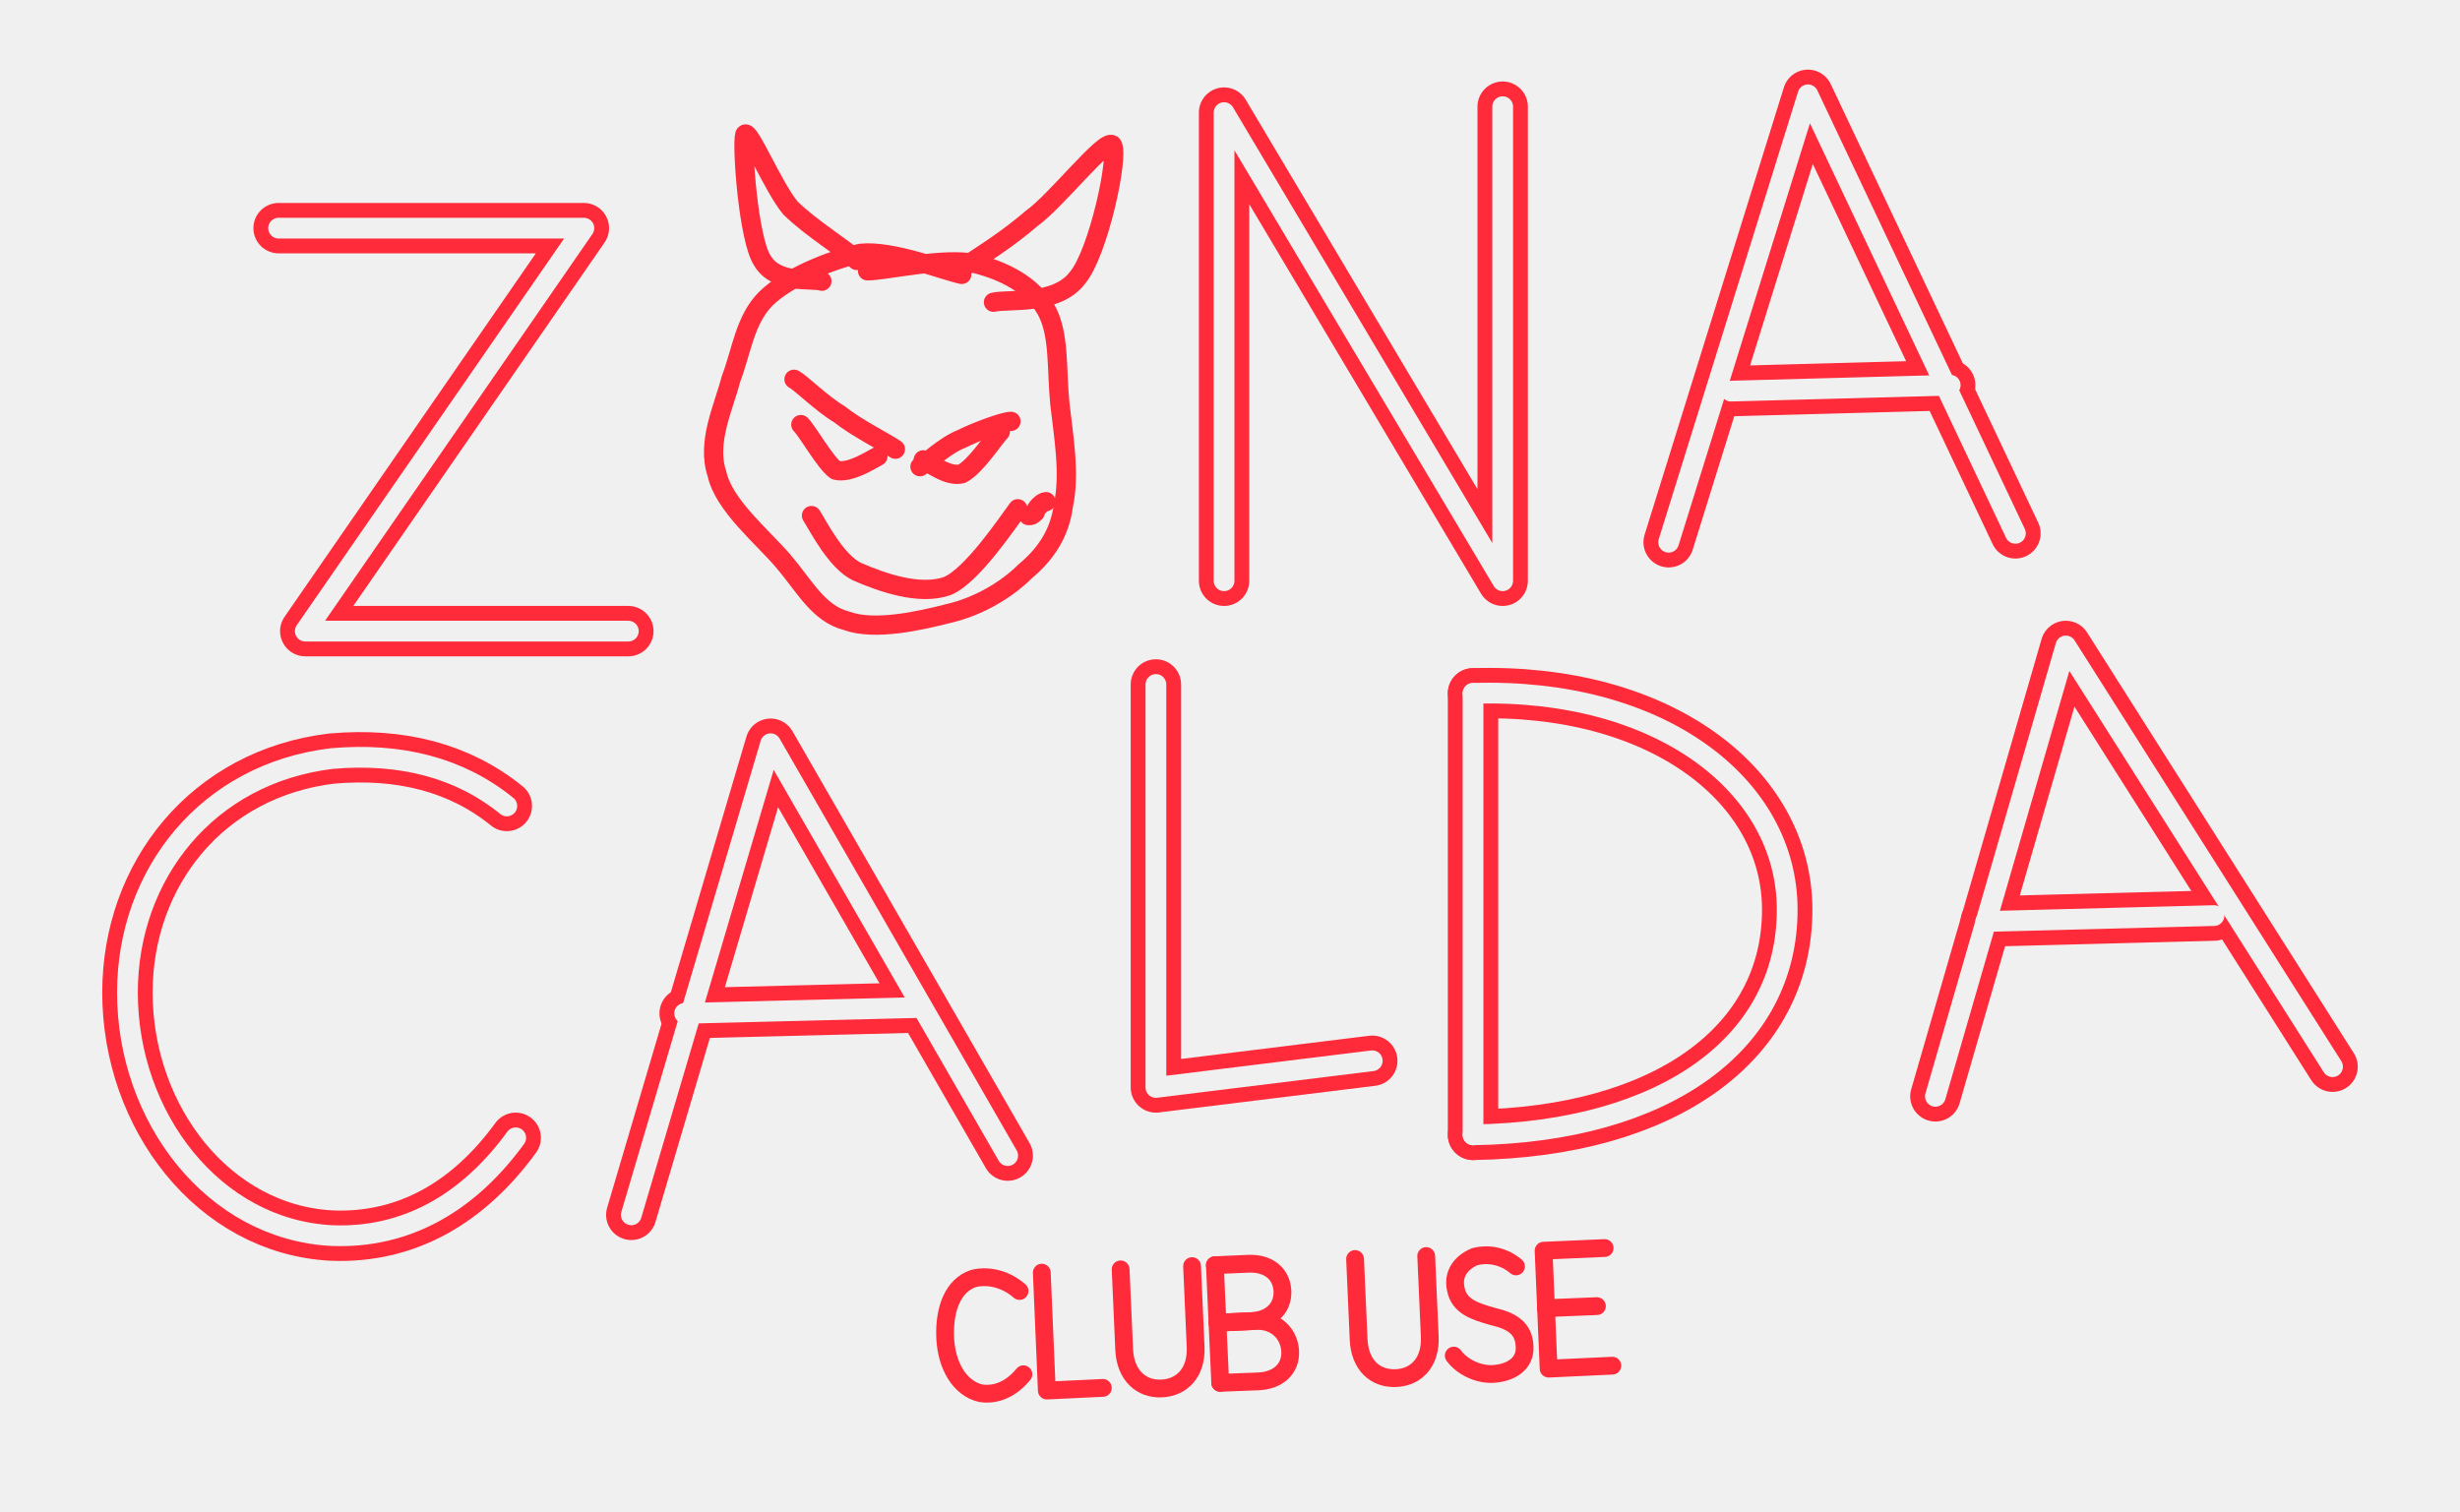
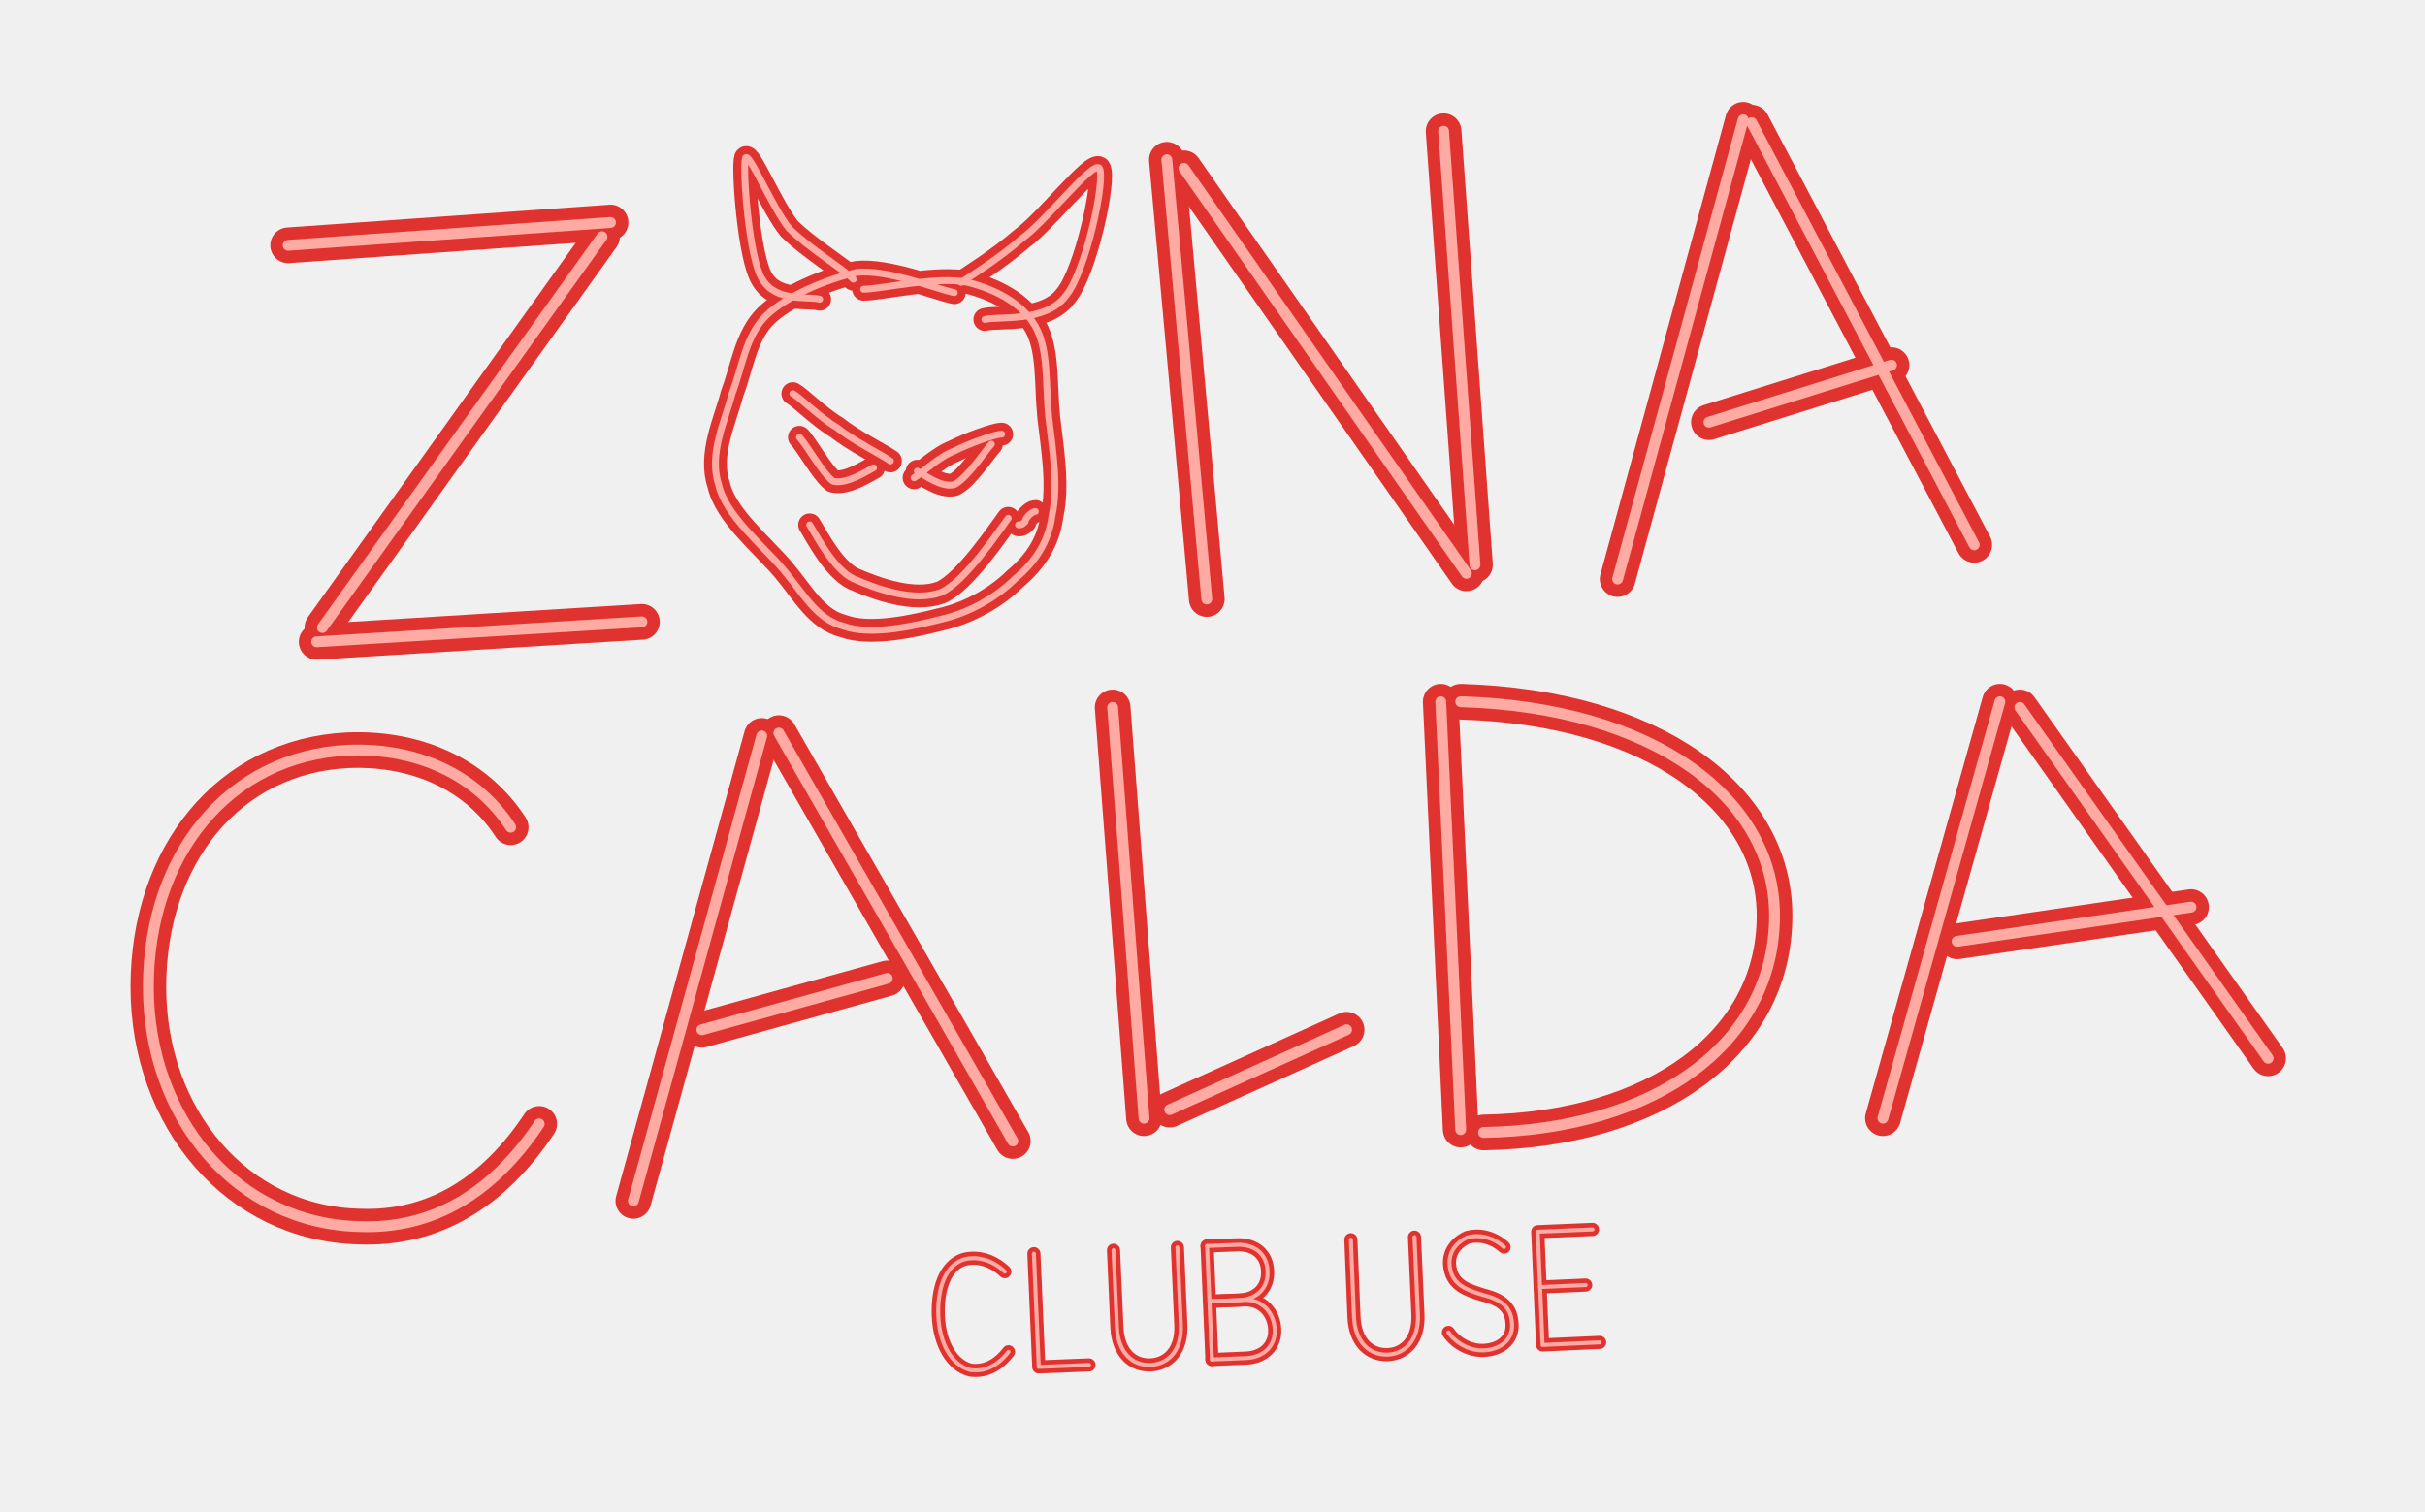
- <svg xmlns="http://www.w3.org/2000/svg" viewBox="110 130 830 510" width="3320" height="2040">
-   <defs>
-     <mask id="vuoto" maskUnits="userSpaceOnUse" x="110" y="130" width="830" height="510">
-       <rect x="110" y="130" width="830" height="510" fill="#fff" />
-       <g fill="none" stroke="#000" stroke-linecap="round" stroke-linejoin="round">
-         <g stroke-width="7">
-           <path d="M204 207L307 207L213 343L322 343" />
-           <path d="M523 326L523 168L617 326L617 166" />
-           <path d="M673 313L720 162L790 310" />
-           <path d="M694 262L768 260" />
-           <path d="M281 402C265 389 245 384 222 386C180 391 153 425 153 465C153 507 182 545 222 547C247 548 268 536 284 514" />
-           <path d="M323 540L370 381L450 520" />
-           <path d="M341 472L421 470" />
-           <path d="M500 361L500 497L573 488" />
-           <path d="M607 364L607 513" />
-           <path d="M607 364C670 362 713 395 713 437C713 482 672 512 607 513" />
-           <path d="M763 500L807 348L897 490" />
-           <path d="M780 441L857 439" />
-         </g>
-       </g>
-     </mask>
-     <g id="forma" fill="none" stroke-linecap="round" stroke-linejoin="round">
-       <g stroke-width="17" mask="url(#vuoto)">
-         <path d="M204 207L307 207L213 343L322 343" />
-         <path d="M523 326L523 168L617 326L617 166" />
-         <path d="M673 313L720 162L790 310" />
-         <path d="M694 262L768 260" />
-         <path d="M281 402C265 389 245 384 222 386C180 391 153 425 153 465C153 507 182 545 222 547C247 548 268 536 284 514" />
-         <path d="M323 540L370 381L450 520" />
-         <path d="M341 472L421 470" />
-         <path d="M500 361L500 497L573 488" />
-         <path d="M607 364L607 513" />
-         <path d="M607 364C670 362 713 395 713 437C713 482 672 512 607 513" />
-         <path d="M763 500L807 348L897 490" />
-         <path d="M780 441L857 439" />
-       </g>
-       <g stroke-width="6.5">
-         <path d="M402.7 221.4C408.6 221.4 428.6 216.7 439.2 219C448.7 221.4 458.1 226.1 462.9 234.4C467.6 242.7 466.4 254.5 467.6 266.3C468.8 276.9 471.1 289.9 468.8 300.5C467.6 309.9 462.9 317 455.8 322.9C449.9 328.8 440.4 334.7 429.8 337.1C420.4 339.5 405 343 395.6 339.5C386.1 337.1 381.4 327.7 374.3 319.4C367.2 311.1 354.2 300.5 351.9 289.9C348.3 279.2 354.2 267.4 356.6 258C360.2 248.6 361.3 237.9 368.4 230.8C375.5 223.8 389.7 217.9 400.3 215.5C410.9 214.3 428.6 221.4 434.5 222.6" />
-         <path d="M387.3 224.9C383.8 223.8 372 226.1 367.2 217.9C362.5 210.8 360.2 178.9 361.3 175.4C362.5 173 370.8 193.1 376.7 200.2C383.8 207.2 395.6 214.3 399.1 217.9" />
-         <path d="M445.2 232C449.9 230.8 466.4 233.2 473.5 223.8C480.6 215.5 487.7 182.4 485.3 178.9C482.9 176.5 466.4 197.8 458.1 203.7C449.9 210.8 440.4 216.7 436.9 219" />
-         <path d="M377.9 258C380.2 259.2 387.3 266.3 393.2 269.8C399.1 274.5 408.6 279.2 412.1 281.6" />
-         <path d="M380.2 273.3C382.6 275.7 388.5 286.3 392 288.7C396.8 289.9 403.8 285.2 406.2 284" />
-         <path d="M451.1 272.2C448.7 272.2 439.2 275.7 434.5 278.1C428.6 280.4 422.7 286.3 420.4 287.5" />
-         <path d="M447.5 275.7C445.2 278.1 439.2 287.5 434.5 289.9C429.8 291.1 423.9 286.3 421.5 285.2" />
-         <path d="M383.8 304C386.1 307.6 392 319.4 399.1 322.9C407.4 326.5 420.4 331.2 429.8 327.7C438.1 324.1 449.9 306.4 453.4 301.7" />
-         <path d="M457 304C458.1 304 458.1 304 459.3 302.9C459.3 301.7 461.7 299.3 462.9 299.3" />
-       </g>
-       <g stroke-width="6">
-         <path d="M454 565.7C448.7 561.1 442.6 560.4 438.4 561.5C431.6 563.8 428.5 571.7 428.9 581.4C429.3 591 433.9 598.6 440.9 600.2C446.1 601 451.2 598.8 455.3 593.8" />
-         <path d="M461.5 559.5L463.2 599.3L482.1 598.4" />
-         <path d="M488.1 558.4L489.3 585.5C489.7 594.2 495.1 598.9 501.9 598.6C508.8 598.3 513.8 593.2 513.4 584.5L512.2 557.3" />
-         <path d="M519.9 557L521.7 596.7" />
-         <path d="M519.9 557L531.1 556.5C538 556.2 542.4 559.9 542.7 565.7C542.9 571.5 538.8 575.6 531.9 575.9L520.8 576.4" />
-         <path d="M520.8 576.4L533.7 575.8C540.5 575.5 545 580.2 545.3 586C545.6 591.8 541.4 595.9 534.6 596.2L521.7 596.7" />
-         <path d="M567.2 554.9L568.4 582.1C568.8 590.8 574.1 595.4 581 595.1C587.9 594.8 592.8 589.7 592.4 581L591.2 553.9" />
-         <path d="M621.5 557.4C617.1 553.7 611.9 553 607.6 554.1C602.5 556.3 600.1 560.3 601.2 565.1C602.3 570.9 607.6 572.6 613.7 574.3C620.6 575.9 624.2 578.6 624.4 584.5C624.7 590.3 619.7 593.4 613.6 593.7C608.5 593.9 603.2 591.2 600.5 587.5" />
-         <path d="M651.4 551.2L630.8 552.1L632.5 591.9L654 590.9" />
-         <path d="M631.6 571.5L648.8 570.8" />
-       </g>
-     </g>
-   </defs>
-   <use href="#forma" stroke="#ff2a3a" />
+ <svg xmlns="http://www.w3.org/2000/svg" viewBox="100 120 850 530" width="3400" height="2120" fill="none" stroke-linecap="round" stroke-linejoin="round">
+   <g stroke="#e0332f" stroke-width="12.5">
+     <path d="M201 206L314 198" />
+     <path d="M311 203L213 340" />
+     <path d="M211 345L325 338" />
+     <path d="M509 176L523 330" />
+     <path d="M515 179L614 321" />
+     <path d="M606 166L617 318" />
+     <path d="M667 323L711 162" />
+     <path d="M714 163L792 311" />
+     <path d="M699 268L763 248" />
+     <path d="M279 410C268 393 248 382 222 383C180 385 152 420 152 466C152 512 183 549 226 550C252 551 273 538 289 514" />
+     <path d="M322 541L367 378" />
+     <path d="M373 377L455 520" />
+     <path d="M346 481L411 463" />
+     <path d="M490 368L501 512" />
+     <path d="M510 509L572 481" />
+     <path d="M605 366L612 516" />
+     <path d="M612 366C680 368 722 400 722 441C722 486 680 516 620 517" />
+     <path d="M760 512L801 366" />
+     <path d="M808 368L895 491" />
+     <path d="M786 450L868 438" />
+   </g>
+   <g stroke="#e0332f" stroke-width="8">
+     <path d="M402.7 221.4C408.6 221.4 428.6 216.7 439.2 219C448.7 221.4 458.1 226.1 462.9 234.4C467.6 242.7 466.4 254.5 467.6 266.3C468.8 276.9 471.1 289.9 468.8 300.5C467.6 309.9 462.9 317 455.8 322.9C449.9 328.8 440.4 334.7 429.8 337.1C420.4 339.5 405 343 395.6 339.5C386.1 337.1 381.4 327.7 374.3 319.4C367.2 311.1 354.2 300.5 351.9 289.9C348.3 279.2 354.2 267.4 356.6 258C360.2 248.6 361.3 237.9 368.4 230.8C375.5 223.8 389.7 217.9 400.3 215.5C410.9 214.3 428.6 221.4 434.5 222.6" />
+     <path d="M387.3 224.9C383.8 223.8 372 226.1 367.2 217.9C362.5 210.8 360.2 178.9 361.3 175.4C362.5 173 370.8 193.1 376.7 200.2C383.8 207.2 395.6 214.3 399.1 217.9" />
+     <path d="M445.2 232C449.9 230.8 466.4 233.2 473.5 223.8C480.6 215.5 487.7 182.4 485.3 178.9C482.9 176.5 466.4 197.8 458.1 203.7C449.9 210.8 440.4 216.7 436.9 219" />
+     <path d="M377.9 258C380.2 259.2 387.3 266.3 393.2 269.8C399.1 274.5 408.6 279.2 412.1 281.6" />
+     <path d="M380.2 273.3C382.6 275.7 388.5 286.3 392 288.7C396.8 289.9 403.8 285.2 406.2 284" />
+     <path d="M451.1 272.2C448.7 272.2 439.2 275.7 434.5 278.1C428.6 280.4 422.7 286.3 420.4 287.5" />
+     <path d="M447.5 275.7C445.2 278.1 439.2 287.5 434.5 289.9C429.8 291.1 423.9 286.3 421.5 285.2" />
+     <path d="M383.8 304C386.1 307.6 392 319.4 399.1 322.9C407.4 326.5 420.4 331.2 429.8 327.7C438.1 324.1 449.9 306.4 453.4 301.7" />
+     <path d="M457 304C458.1 304 458.1 304 459.3 302.9C459.3 301.7 461.7 299.3 462.9 299.3" />
+   </g>
+   <g stroke="#e0332f" stroke-width="4.6">
+     <path d="M452.2 565.8C447.2 561.1 441.6 560.4 437.6 561.6C431.3 563.8 428.5 571.7 428.9 581.4C429.3 591 433.6 598.6 440.1 600.3C445 601 449.7 598.9 453.5 593.9" />
+     <path d="M462.4 559.5L464.1 599.2L481.7 598.5" />
+     <path d="M490.3 558.3L491.5 585.4C491.9 594.1 496.9 598.8 503.3 598.5C509.7 598.2 514.3 593.2 513.9 584.4L512.7 557.3" />
+     <path d="M523.1 556.8L524.8 596.6" />
+     <path d="M523.1 556.8L533.5 556.4C539.9 556.1 544.1 559.8 544.3 565.6C544.6 571.4 540.7 575.5 534.3 575.8L524 576.2" />
+     <path d="M524 576.2L535.9 575.7C542.3 575.4 546.5 580.1 546.8 585.9C547.1 591.7 543.2 595.8 536.8 596.1L524.8 596.6" />
+     <path d="M573.5 554.6L574.6 581.8C575 590.5 580 595.1 586.4 594.9C592.8 594.6 597.4 589.5 597 580.8L595.8 553.7" />
+     <path d="M627.2 557.2C623.1 553.5 618.2 552.7 614.3 553.8C609.6 556 607.3 560 608.3 564.8C609.4 570.6 614.3 572.3 619.9 574C626.4 575.6 629.8 578.4 630 584.2C630.3 590 625.6 593.2 620 593.4C615.2 593.6 610.3 590.9 607.7 587.1" />
+     <path d="M658.2 551L639 551.8L640.7 591.5L660.7 590.6" />
+     <path d="M639.8 571.2L655.8 570.5" />
+   </g>
+   <g stroke="#ffaaa3" stroke-width="3.8">
+     <path d="M201 206L314 198" />
+     <path d="M311 203L213 340" />
+     <path d="M211 345L325 338" />
+     <path d="M509 176L523 330" />
+     <path d="M515 179L614 321" />
+     <path d="M606 166L617 318" />
+     <path d="M667 323L711 162" />
+     <path d="M714 163L792 311" />
+     <path d="M699 268L763 248" />
+     <path d="M279 410C268 393 248 382 222 383C180 385 152 420 152 466C152 512 183 549 226 550C252 551 273 538 289 514" />
+     <path d="M322 541L367 378" />
+     <path d="M373 377L455 520" />
+     <path d="M346 481L411 463" />
+     <path d="M490 368L501 512" />
+     <path d="M510 509L572 481" />
+     <path d="M605 366L612 516" />
+     <path d="M612 366C680 368 722 400 722 441C722 486 680 516 620 517" />
+     <path d="M760 512L801 366" />
+     <path d="M808 368L895 491" />
+     <path d="M786 450L868 438" />
+   </g>
+   <g stroke="#ffaaa3" stroke-width="2.4">
+     <path d="M402.7 221.4C408.6 221.4 428.6 216.7 439.2 219C448.7 221.4 458.1 226.1 462.9 234.4C467.6 242.7 466.4 254.5 467.6 266.3C468.8 276.9 471.1 289.9 468.8 300.5C467.6 309.9 462.9 317 455.8 322.9C449.9 328.8 440.4 334.7 429.8 337.1C420.4 339.5 405 343 395.6 339.5C386.1 337.1 381.4 327.7 374.3 319.4C367.2 311.1 354.2 300.5 351.9 289.9C348.3 279.2 354.2 267.4 356.6 258C360.2 248.6 361.3 237.9 368.4 230.8C375.5 223.8 389.7 217.9 400.3 215.5C410.9 214.3 428.6 221.4 434.5 222.6" />
+     <path d="M387.3 224.9C383.8 223.8 372 226.1 367.2 217.9C362.5 210.8 360.2 178.9 361.3 175.4C362.5 173 370.8 193.1 376.7 200.2C383.8 207.2 395.6 214.3 399.1 217.9" />
+     <path d="M445.2 232C449.9 230.8 466.4 233.2 473.5 223.8C480.6 215.5 487.7 182.4 485.3 178.9C482.9 176.5 466.4 197.8 458.1 203.7C449.9 210.8 440.4 216.7 436.9 219" />
+     <path d="M377.9 258C380.2 259.2 387.3 266.3 393.2 269.8C399.1 274.5 408.6 279.2 412.1 281.6" />
+     <path d="M380.2 273.3C382.6 275.7 388.5 286.3 392 288.7C396.8 289.9 403.8 285.2 406.2 284" />
+     <path d="M451.1 272.2C448.7 272.2 439.2 275.7 434.5 278.1C428.6 280.4 422.7 286.3 420.4 287.5" />
+     <path d="M447.5 275.7C445.2 278.1 439.2 287.5 434.5 289.9C429.8 291.1 423.9 286.3 421.5 285.2" />
+     <path d="M383.8 304C386.1 307.6 392 319.4 399.1 322.9C407.4 326.5 420.4 331.2 429.8 327.7C438.1 324.1 449.9 306.4 453.4 301.7" />
+     <path d="M457 304C458.1 304 458.1 304 459.3 302.9C459.3 301.7 461.7 299.3 462.9 299.3" />
+   </g>
+   <g stroke="#ffaaa3" stroke-width="1.4">
+     <path d="M452.2 565.8C447.2 561.1 441.6 560.4 437.6 561.6C431.3 563.8 428.5 571.7 428.9 581.4C429.3 591 433.6 598.6 440.1 600.3C445 601 449.7 598.9 453.5 593.9" />
+     <path d="M462.4 559.5L464.1 599.2L481.7 598.5" />
+     <path d="M490.3 558.3L491.5 585.4C491.9 594.1 496.9 598.8 503.3 598.5C509.7 598.2 514.3 593.2 513.9 584.4L512.7 557.3" />
+     <path d="M523.1 556.8L524.8 596.6" />
+     <path d="M523.1 556.8L533.5 556.4C539.9 556.1 544.1 559.8 544.3 565.6C544.6 571.4 540.7 575.5 534.3 575.8L524 576.2" />
+     <path d="M524 576.2L535.9 575.7C542.3 575.4 546.5 580.1 546.8 585.9C547.1 591.7 543.2 595.8 536.8 596.1L524.8 596.6" />
+     <path d="M573.5 554.6L574.6 581.8C575 590.5 580 595.1 586.4 594.9C592.8 594.6 597.4 589.5 597 580.8L595.8 553.7" />
+     <path d="M627.2 557.2C623.1 553.5 618.2 552.7 614.3 553.8C609.6 556 607.3 560 608.3 564.8C609.4 570.6 614.3 572.3 619.9 574C626.4 575.6 629.8 578.4 630 584.2C630.3 590 625.6 593.2 620 593.4C615.2 593.6 610.3 590.9 607.7 587.1" />
+     <path d="M658.2 551L639 551.8L640.7 591.5L660.7 590.6" />
+     <path d="M639.8 571.2L655.8 570.5" />
+   </g>
</svg>
